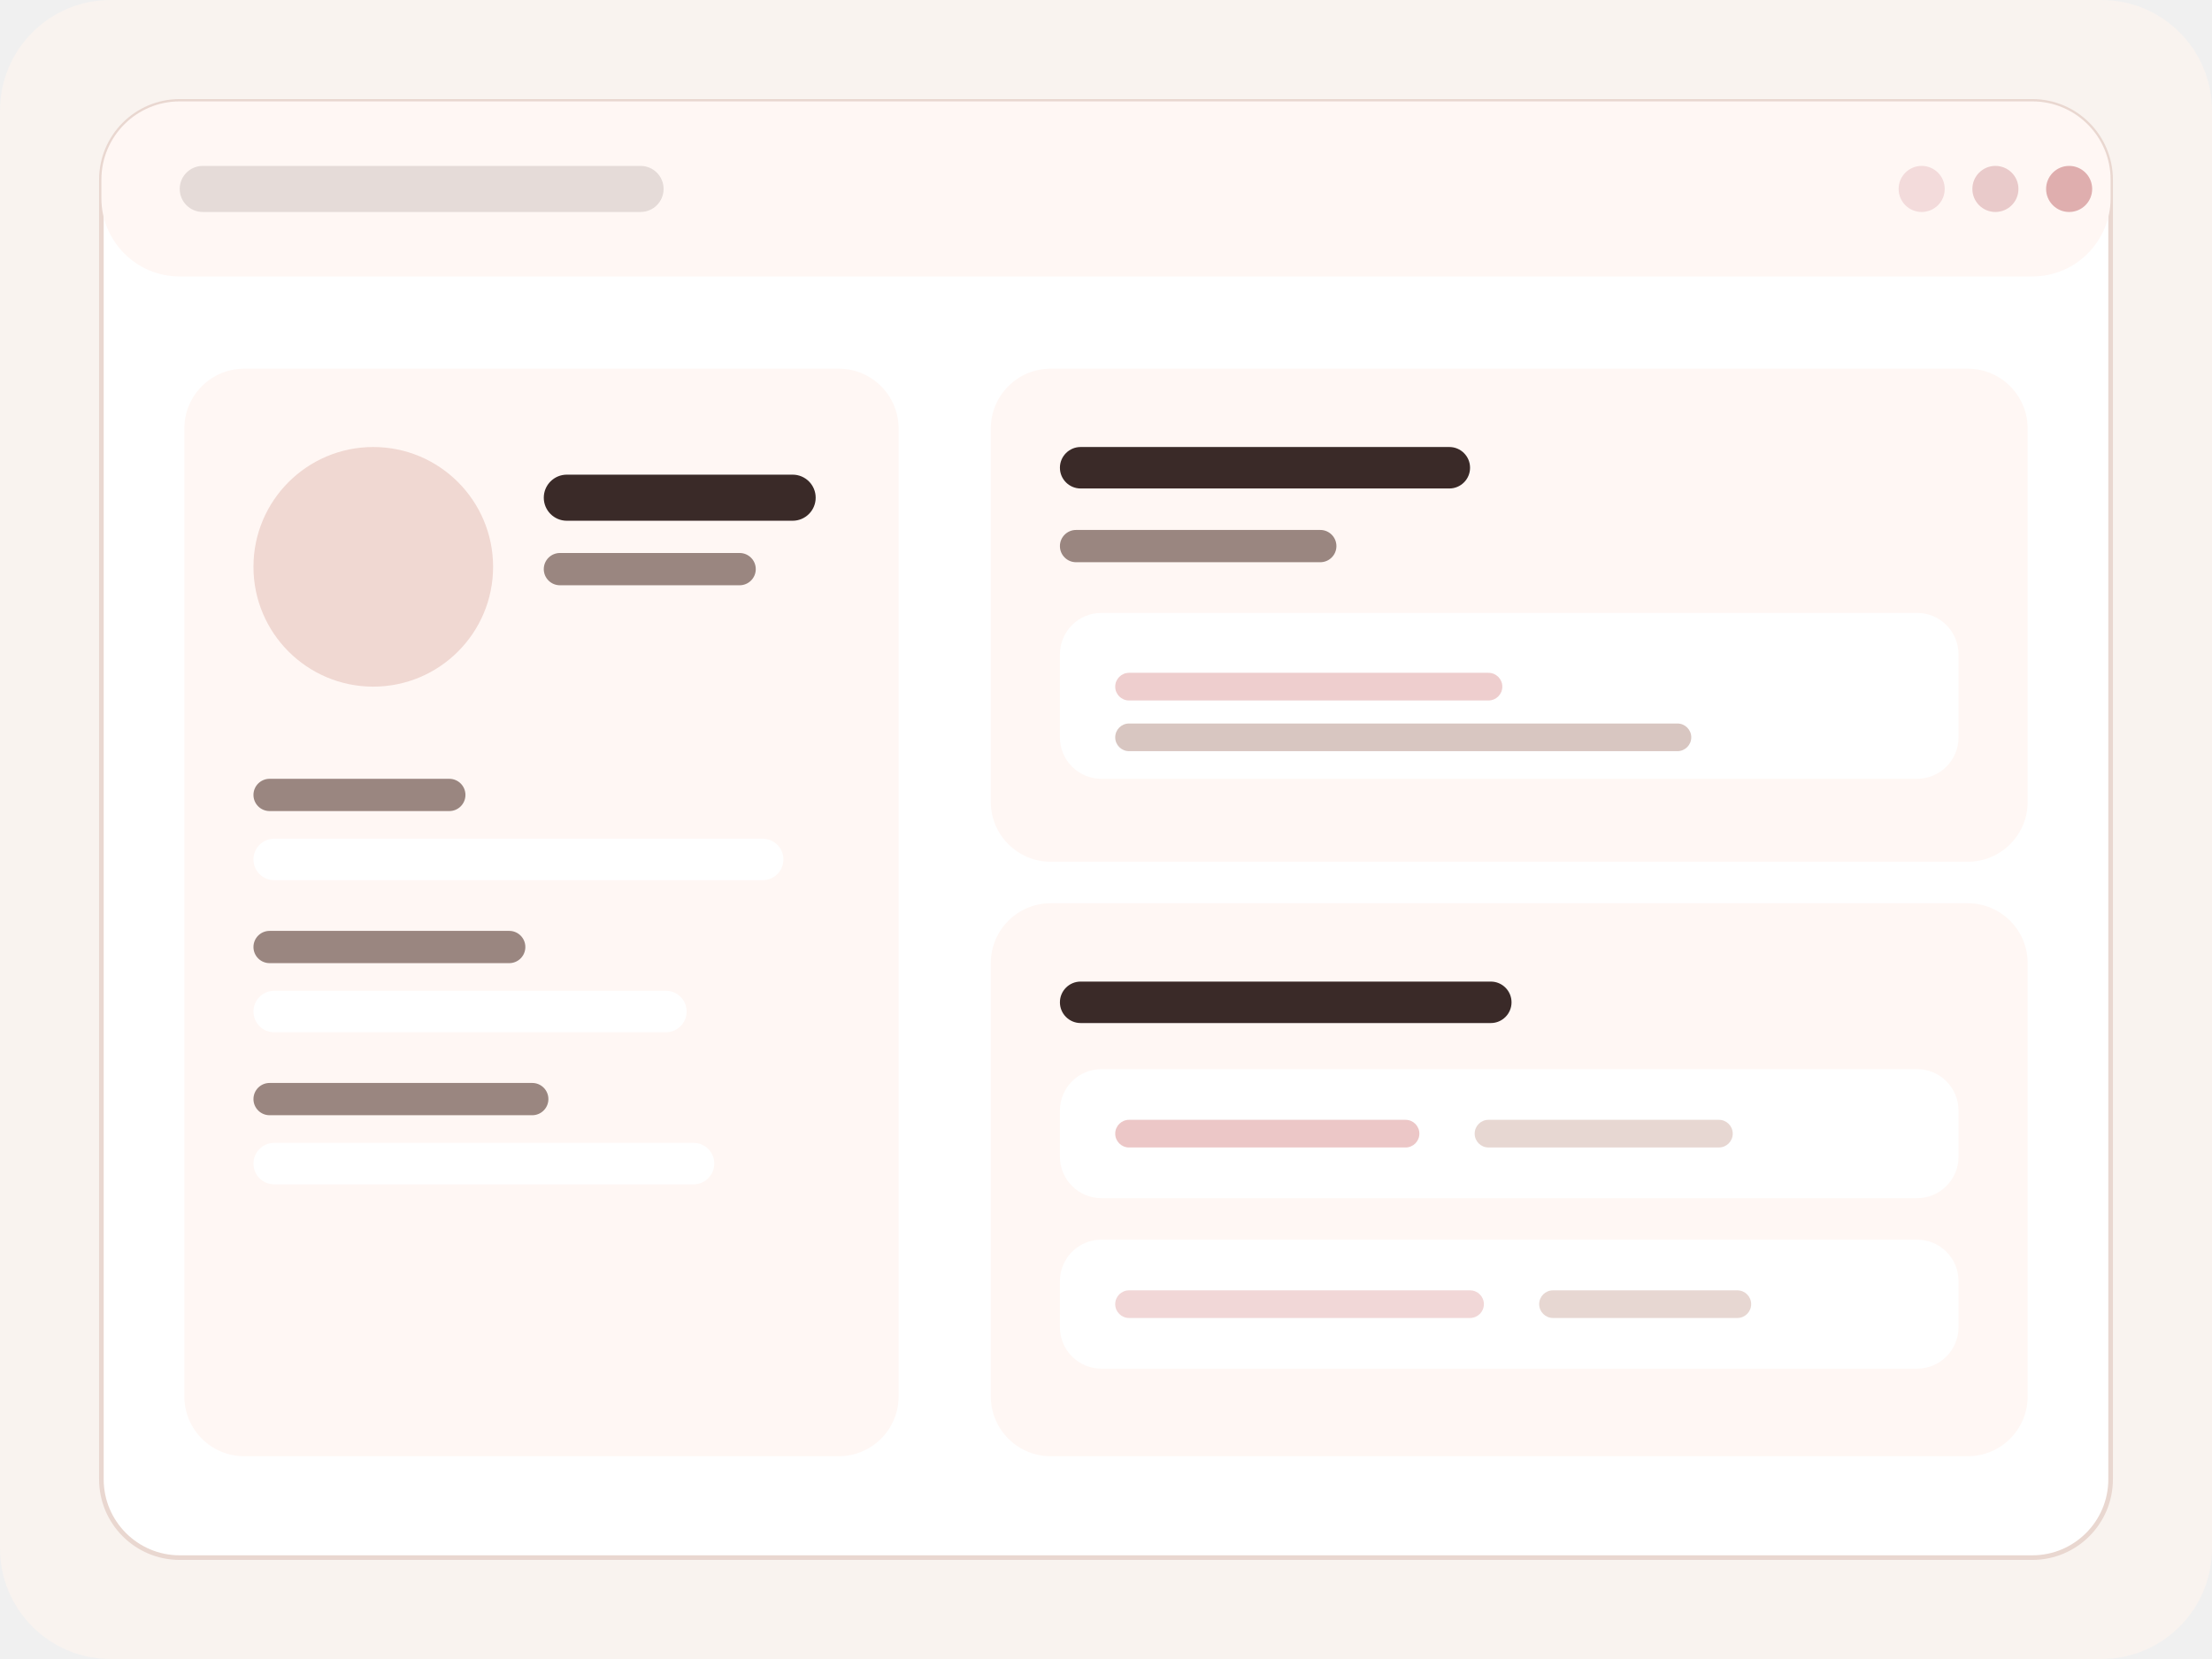
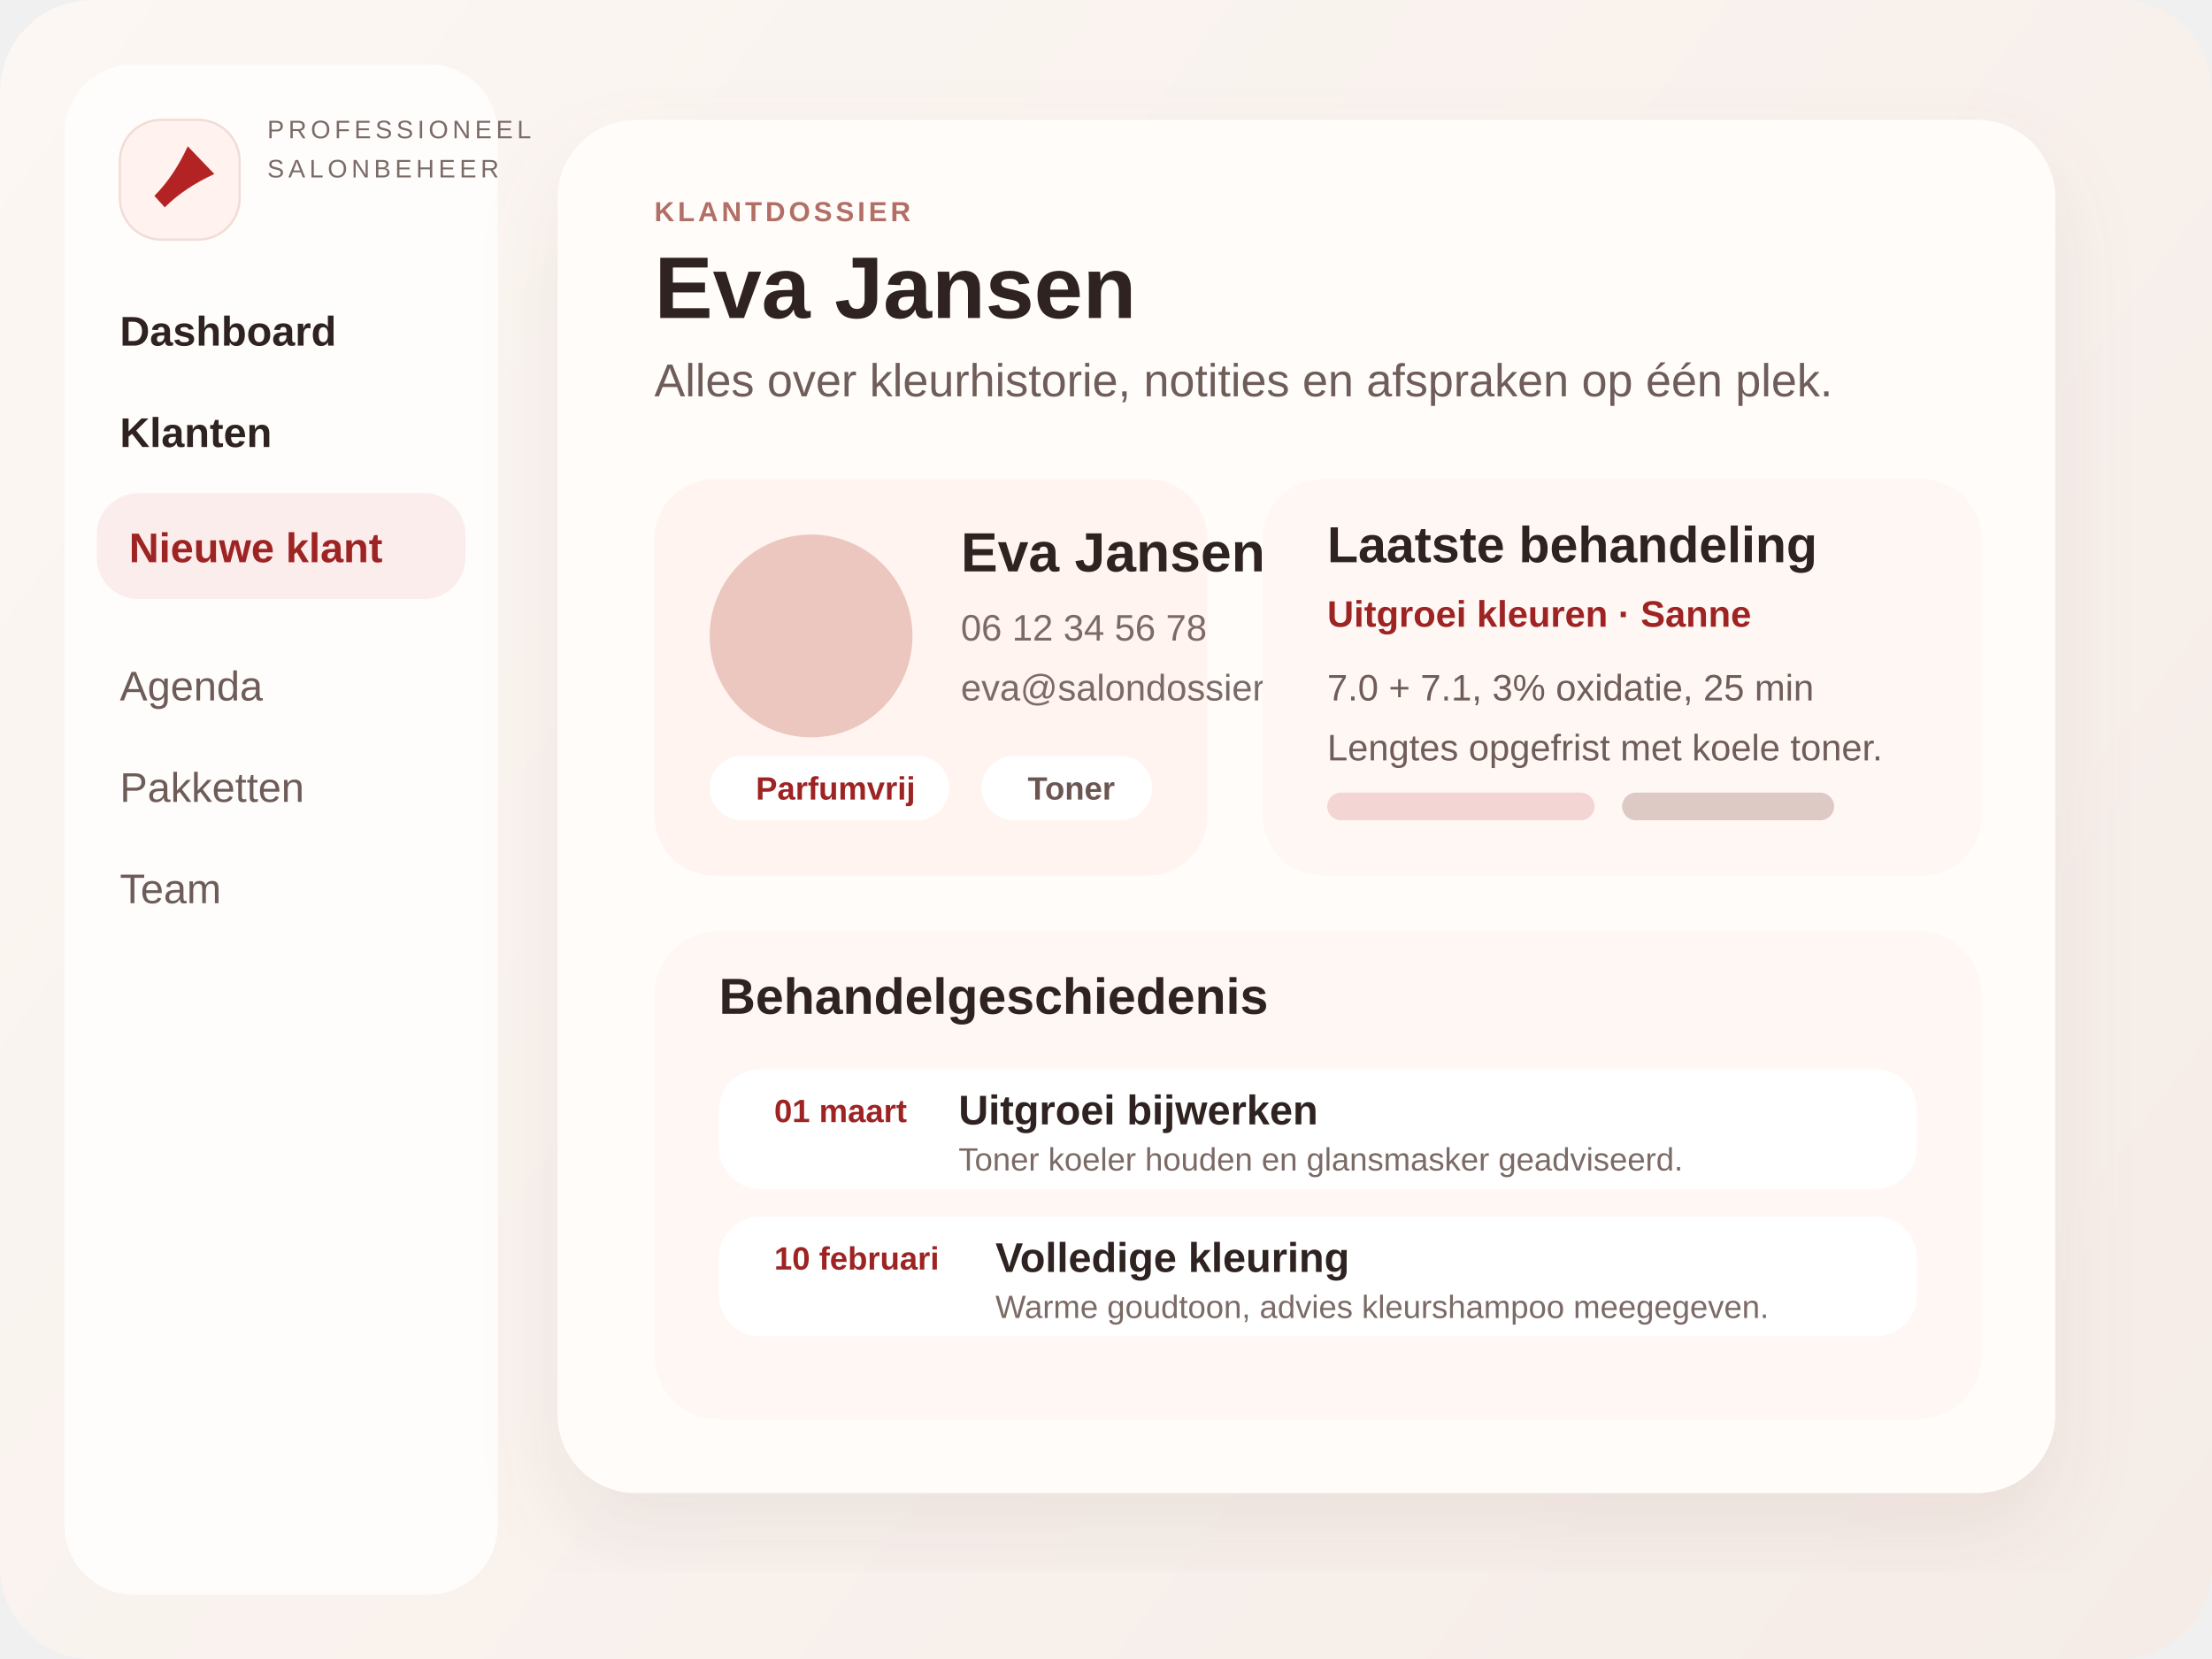
<svg xmlns="http://www.w3.org/2000/svg" width="960" height="720" viewBox="0 0 960 720" fill="none">
-   <rect width="960" height="720" rx="48" fill="#F9F3EF" />
-   <rect x="44" y="44" width="872" height="632" rx="34" fill="white" stroke="#E9D7D0" stroke-width="2" />
-   <rect x="44" y="44" width="872" height="76" rx="34" fill="#FFF7F4" />
-   <rect x="78" y="72" width="210" height="20" rx="10" fill="#6F605D" fill-opacity=".18" />
-   <circle cx="834" cy="82" r="10" fill="#F3DBDB" />
-   <circle cx="866" cy="82" r="10" fill="#E9CACA" />
-   <circle cx="898" cy="82" r="10" fill="#DFAEAE" />
-   <rect x="80" y="160" width="310" height="472" rx="26" fill="#FFF7F4" />
-   <rect x="110" y="194" width="104" height="104" rx="52" fill="#F0D8D2" />
-   <rect x="236" y="206" width="118" height="20" rx="10" fill="#3A2A28" />
-   <rect x="236" y="240" width="92" height="14" rx="7" fill="#9A8680" />
-   <rect x="110" y="338" width="92" height="14" rx="7" fill="#9A8680" />
-   <rect x="110" y="364" width="230" height="18" rx="9" fill="#FFFFFF" />
-   <rect x="110" y="404" width="118" height="14" rx="7" fill="#9A8680" />
-   <rect x="110" y="430" width="188" height="18" rx="9" fill="#FFFFFF" />
-   <rect x="110" y="470" width="128" height="14" rx="7" fill="#9A8680" />
-   <rect x="110" y="496" width="200" height="18" rx="9" fill="#FFFFFF" />
-   <rect x="430" y="160" width="450" height="214" rx="26" fill="#FFF7F4" />
-   <rect x="460" y="194" width="178" height="18" rx="9" fill="#3A2A28" />
-   <rect x="460" y="230" width="120" height="14" rx="7" fill="#9A8680" />
-   <rect x="460" y="266" width="390" height="72" rx="18" fill="#FFFFFF" />
-   <rect x="484" y="292" width="168" height="12" rx="6" fill="#B42323" fill-opacity=".22" />
-   <rect x="484" y="314" width="250" height="12" rx="6" fill="#D8C6C1" />
-   <rect x="430" y="392" width="450" height="240" rx="26" fill="#FFF7F4" />
-   <rect x="460" y="426" width="196" height="18" rx="9" fill="#3A2A28" />
-   <rect x="460" y="464" width="390" height="56" rx="18" fill="#FFFFFF" />
-   <rect x="484" y="486" width="132" height="12" rx="6" fill="#B42323" fill-opacity=".25" />
-   <rect x="640" y="486" width="112" height="12" rx="6" fill="#E7D7D2" />
-   <rect x="460" y="538" width="390" height="56" rx="18" fill="#FFFFFF" />
-   <rect x="484" y="560" width="160" height="12" rx="6" fill="#B42323" fill-opacity=".18" />
-   <rect x="668" y="560" width="92" height="12" rx="6" fill="#E7D7D2" />
+   <defs>
+     <linearGradient id="client-bg" x1="0" y1="0" x2="960" y2="720" gradientUnits="userSpaceOnUse">
+       <stop stop-color="#FCF7F3" />
+       <stop offset="1" stop-color="#F5ECE7" />
+     </linearGradient>
+     <filter id="client-shadow" x="138" y="34" width="790" height="648" filterUnits="userSpaceOnUse" color-interpolation-filters="sRGB">
+       <feFlood flood-opacity="0" result="BackgroundImageFix" />
+       <feColorMatrix in="SourceAlpha" type="matrix" values="0 0 0 0 0 0 0 0 0 0 0 0 0 0 0 0 0 0 127 0" result="hardAlpha" />
+       <feOffset dy="18" />
+       <feGaussianBlur stdDeviation="18" />
+       <feColorMatrix type="matrix" values="0 0 0 0 0.42 0 0 0 0 0.28 0 0 0 0 0.25 0 0 0 0.08 0" />
+       <feBlend mode="normal" in2="BackgroundImageFix" result="effect1_dropShadow_1_1" />
+       <feBlend mode="normal" in="SourceGraphic" in2="effect1_dropShadow_1_1" result="shape" />
+     </filter>
+   </defs>
+   <rect width="960" height="720" rx="40" fill="url(#client-bg)" />
+   <rect x="28" y="28" width="188" height="664" rx="30" fill="#FFFDFB" />
+   <rect x="52" y="52" width="52" height="52" rx="18" fill="#FFF2EF" stroke="#F1DDD6" />
+   <path d="M67 85C73 79 77.5 72 81.5 63.5L93 75.5C84.5 79.5 77.5 84 71.5 90L67 85Z" fill="#B42323" />
+   <text x="116" y="60" fill="#7B6B67" font-family="Arial, sans-serif" font-size="11" letter-spacing="1.8">PROFESSIONEEL</text>
+   <text x="116" y="77" fill="#7B6B67" font-family="Arial, sans-serif" font-size="11" letter-spacing="1.8">SALONBEHEER</text>
+   <text x="52" y="150" fill="#2F2321" font-family="Arial, sans-serif" font-size="18" font-weight="700">Dashboard</text>
+   <text x="52" y="194" fill="#2F2321" font-family="Arial, sans-serif" font-size="18" font-weight="700">Klanten</text>
+   <rect x="42" y="214" width="160" height="46" rx="18" fill="#FBEDEC" />
+   <text x="56" y="244" fill="#9E2424" font-family="Arial, sans-serif" font-size="18" font-weight="700">Nieuwe klant</text>
+   <text x="52" y="304" fill="#6D5C58" font-family="Arial, sans-serif" font-size="18">Agenda</text>
+   <text x="52" y="348" fill="#6D5C58" font-family="Arial, sans-serif" font-size="18">Pakketten</text>
+   <text x="52" y="392" fill="#6D5C58" font-family="Arial, sans-serif" font-size="18">Team</text>
+   <g filter="url(#client-shadow)">
+     <rect x="242" y="52" width="650" height="596" rx="34" fill="#FFFCFA" />
+   </g>
+   <text x="284" y="96" fill="#B26F66" font-family="Arial, sans-serif" font-size="12" font-weight="700" letter-spacing="1.5">KLANTDOSSIER</text>
+   <text x="284" y="138" fill="#2F2321" font-family="Arial, sans-serif" font-size="38" font-weight="700">Eva Jansen</text>
+   <text x="284" y="172" fill="#6F5D59" font-family="Arial, sans-serif" font-size="20">Alles over kleurhistorie, notities en afspraken op één plek.</text>
+   <rect x="284" y="208" width="240" height="172" rx="26" fill="#FFF4F0" />
+   <circle cx="352" cy="276" r="44" fill="#EBC7BF" />
+   <text x="417" y="248" fill="#2F2321" font-family="Arial, sans-serif" font-size="24" font-weight="700">Eva Jansen</text>
+   <text x="417" y="278" fill="#7B6A66" font-family="Arial, sans-serif" font-size="16">06 12 34 56 78</text>
+   <text x="417" y="304" fill="#7B6A66" font-family="Arial, sans-serif" font-size="16">eva@salondossier.nl</text>
+   <rect x="308" y="328" width="104" height="28" rx="14" fill="#FFFFFF" />
+   <text x="328" y="347" fill="#9E2424" font-family="Arial, sans-serif" font-size="14" font-weight="700">Parfumvrij</text>
+   <rect x="426" y="328" width="74" height="28" rx="14" fill="#FFFFFF" />
+   <text x="446" y="347" fill="#6B5652" font-family="Arial, sans-serif" font-size="14" font-weight="700">Toner</text>
+   <rect x="548" y="208" width="312" height="172" rx="26" fill="#FFF7F4" />
+   <text x="576" y="244" fill="#2F2321" font-family="Arial, sans-serif" font-size="22" font-weight="700">Laatste behandeling</text>
+   <text x="576" y="272" fill="#9E2424" font-family="Arial, sans-serif" font-size="16" font-weight="700">Uitgroei kleuren · Sanne</text>
+   <text x="576" y="304" fill="#6F5D59" font-family="Arial, sans-serif" font-size="16">7.0 + 7.1, 3% oxidatie, 25 min</text>
+   <text x="576" y="330" fill="#6F5D59" font-family="Arial, sans-serif" font-size="16">Lengtes opgefrist met koele toner.</text>
+   <rect x="576" y="344" width="116" height="12" rx="6" fill="#B42323" fill-opacity=".16" />
+   <rect x="704" y="344" width="92" height="12" rx="6" fill="#DECAC5" />
+   <rect x="284" y="404" width="576" height="212" rx="28" fill="#FFF7F4" />
+   <text x="312" y="440" fill="#2F2321" font-family="Arial, sans-serif" font-size="22" font-weight="700">Behandelgeschiedenis</text>
+   <rect x="312" y="464" width="520" height="52" rx="18" fill="#FFFFFF" />
+   <text x="336" y="487" fill="#9E2424" font-family="Arial, sans-serif" font-size="14" font-weight="700">01 maart</text>
+   <text x="416" y="488" fill="#2F2321" font-family="Arial, sans-serif" font-size="18" font-weight="700">Uitgroei bijwerken</text>
+   <text x="416" y="508" fill="#7B6A66" font-family="Arial, sans-serif" font-size="14">Toner koeler houden en glansmasker geadviseerd.</text>
+   <rect x="312" y="528" width="520" height="52" rx="18" fill="#FFFFFF" />
+   <text x="336" y="551" fill="#9E2424" font-family="Arial, sans-serif" font-size="14" font-weight="700">10 februari</text>
+   <text x="432" y="552" fill="#2F2321" font-family="Arial, sans-serif" font-size="18" font-weight="700">Volledige kleuring</text>
+   <text x="432" y="572" fill="#7B6A66" font-family="Arial, sans-serif" font-size="14">Warme goudtoon, advies kleurshampoo meegegeven.</text>
</svg>
